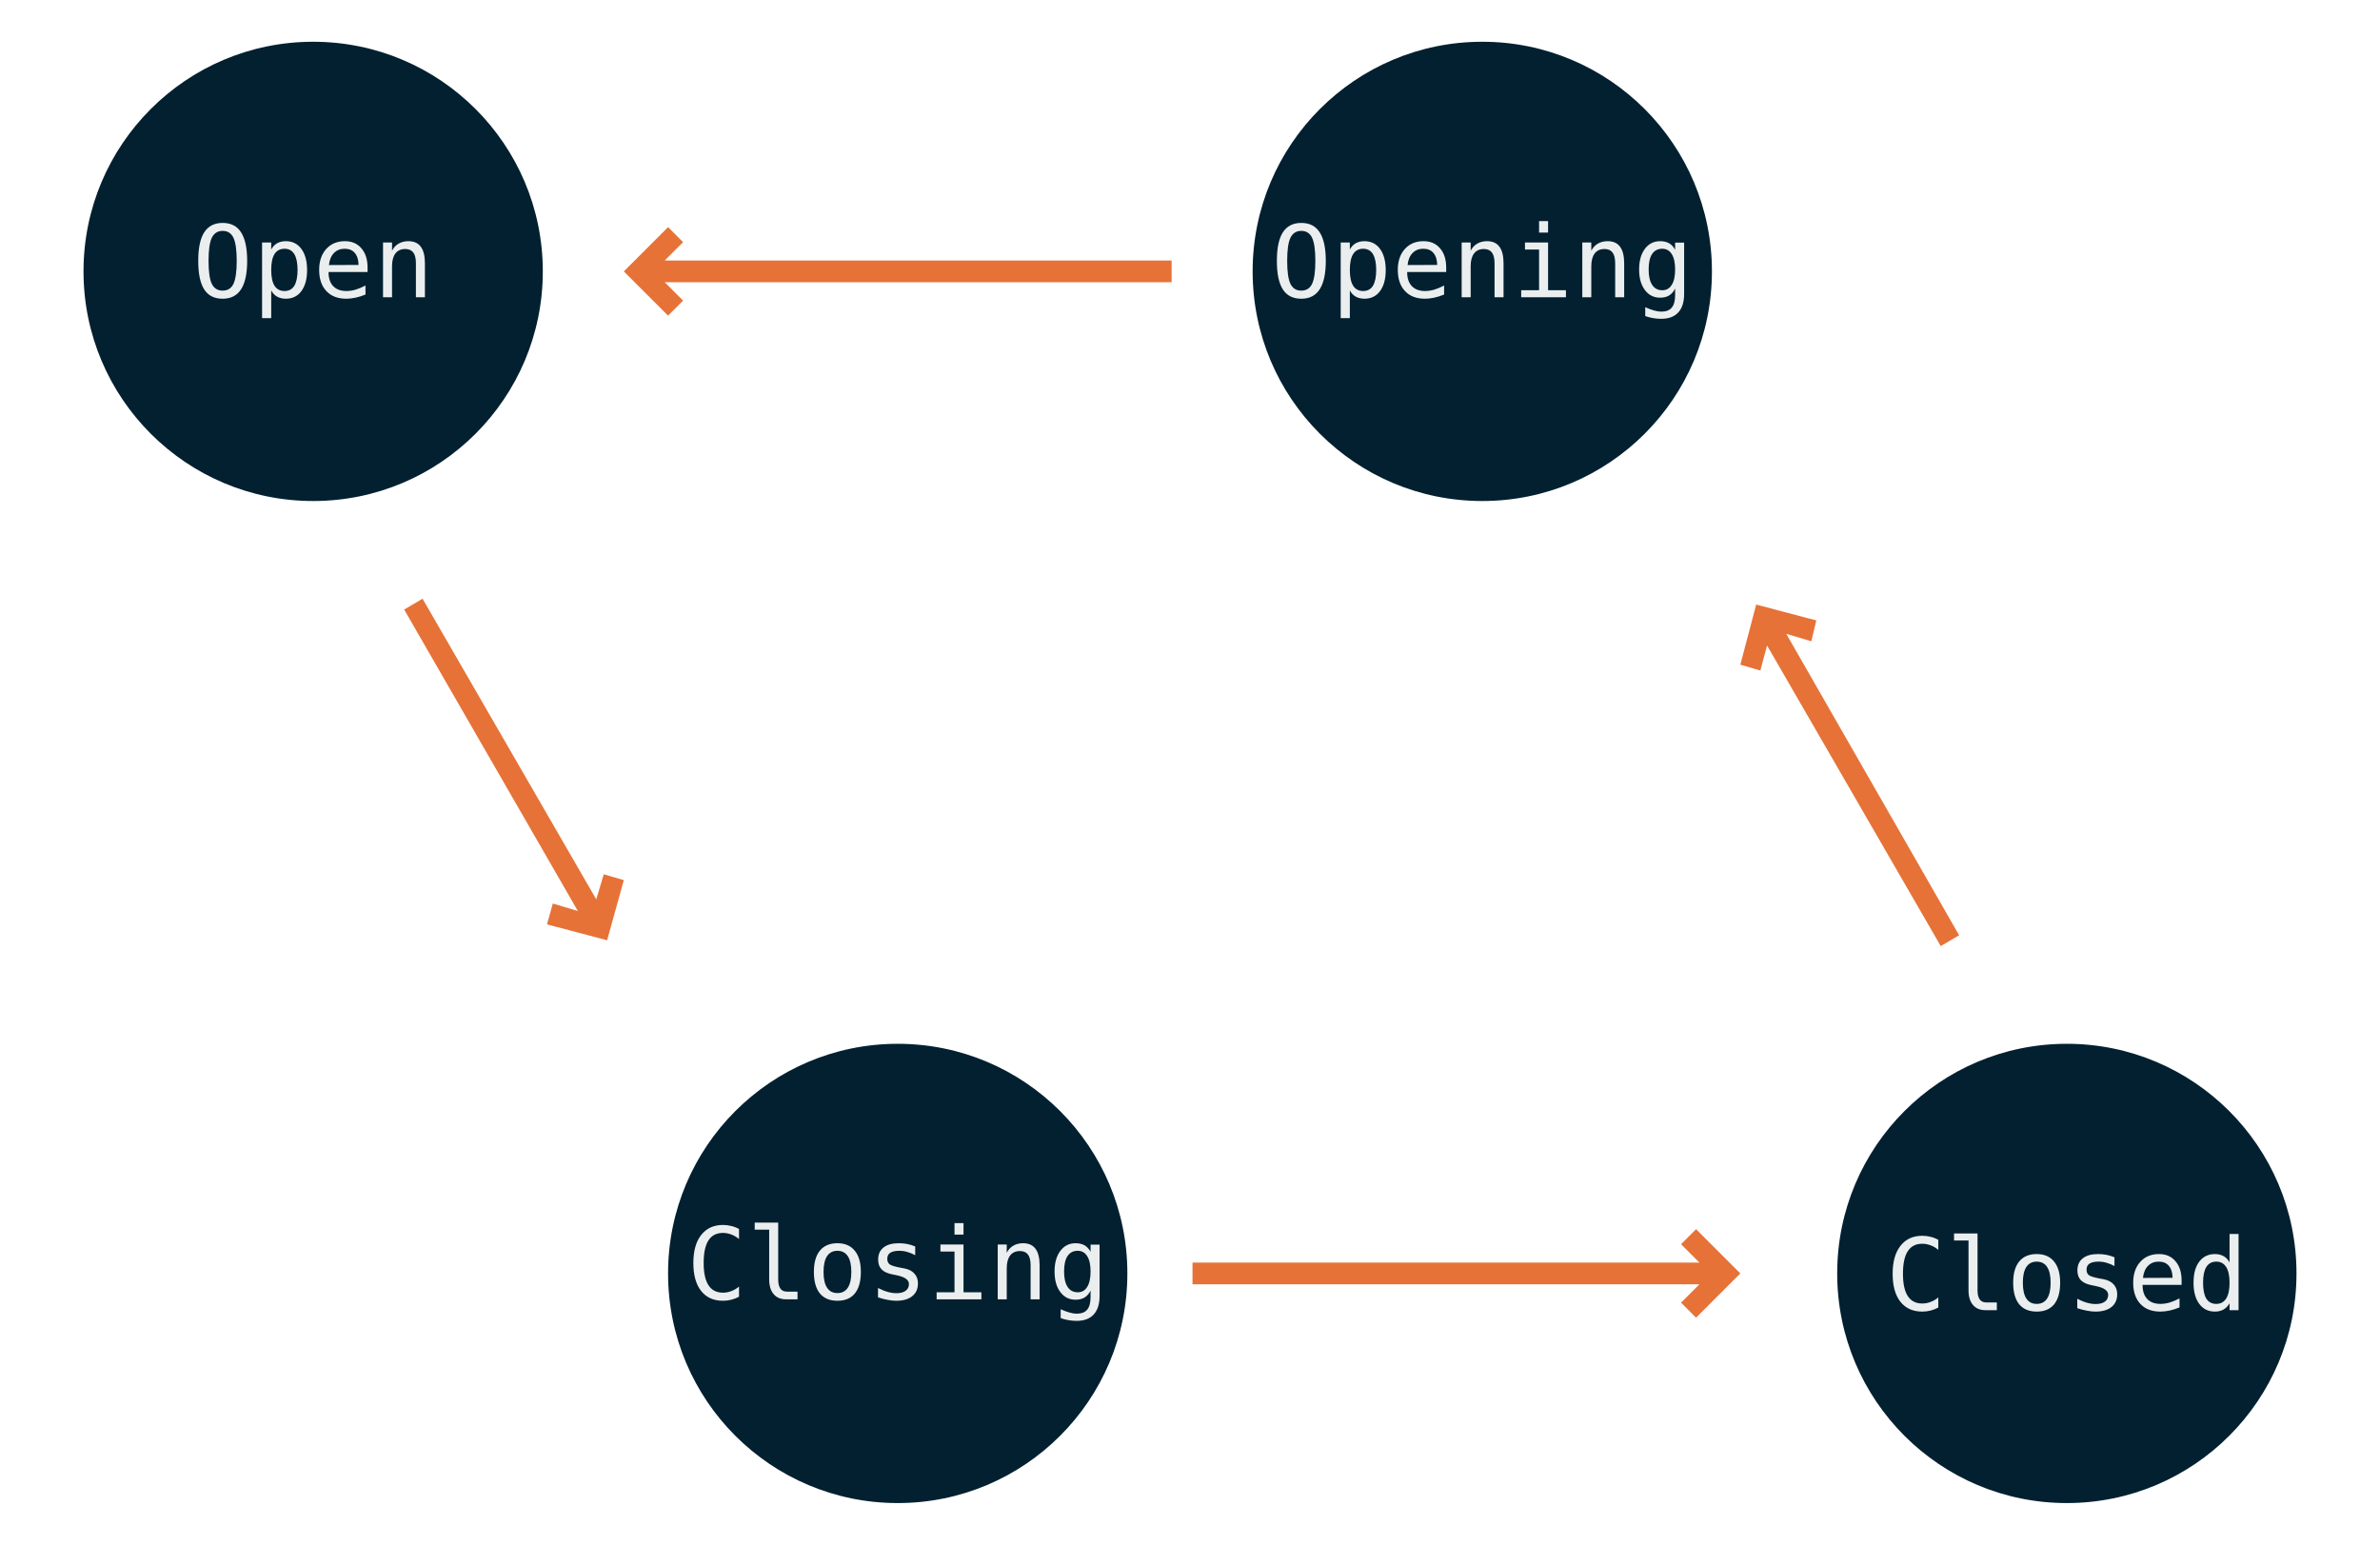
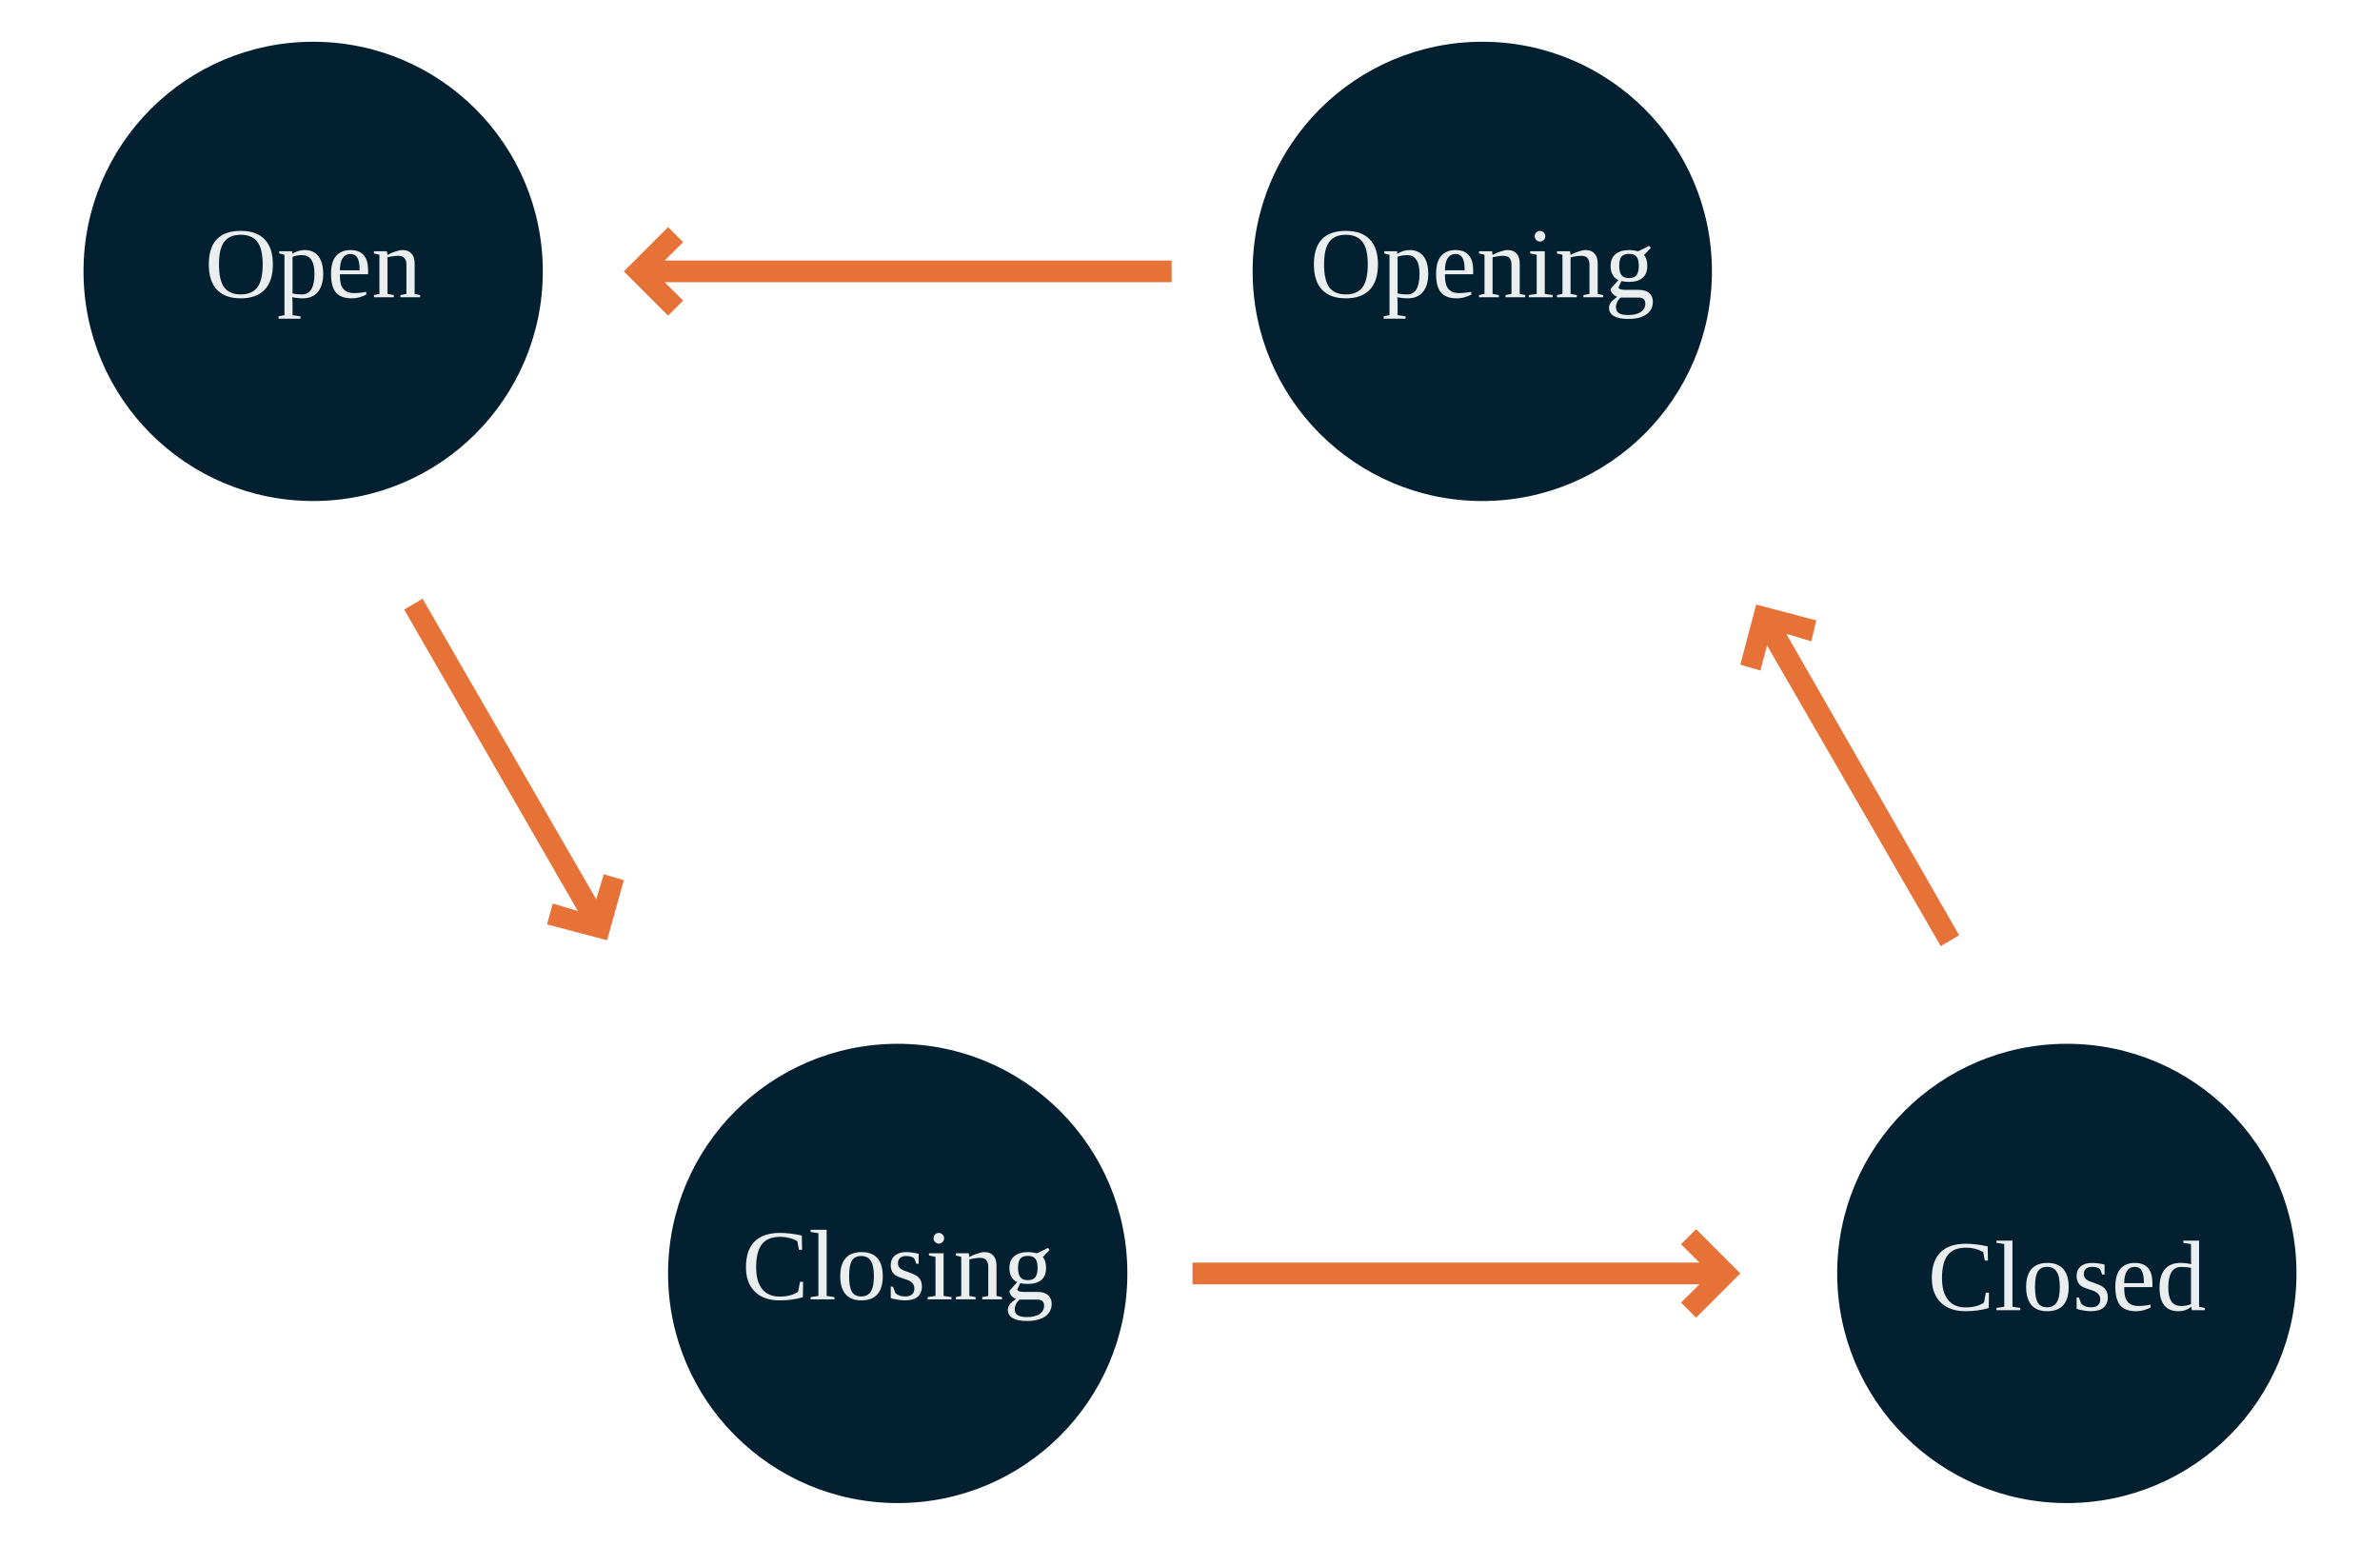
<svg xmlns="http://www.w3.org/2000/svg" xml:space="preserve" viewBox="0 0 285 185">
  <g fill="#032030" class="stroke-zinc-800 dark:stroke-slate-200">
    <circle cx="37.5" cy="32.5" r="27.5" />
    <circle cx="177.5" cy="32.5" r="27.5" stroke-dasharray="4" />
    <circle cx="107.5" cy="152.5" r="27.5" stroke-dasharray="4" />
    <circle cx="247.5" cy="152.5" r="27.5" />
  </g>
-   <g font-family="'Cascadia Mono', 'Cascadia Code', monospace" fill="#ebeeef" text-anchor="middle">
+   <g font-family="var(--font-family-mono, monospace)" fill="#ebeeef" text-anchor="middle">
    <text x="37.5" y="35.6" font-size="12">Open</text>
    <text x="177.5" y="35.6" font-size="12">Opening</text>
    <text x="107.5" y="155.6" font-size="12">Closing</text>
    <text x="247.5" y="156.9" font-size="12">Closed</text>
  </g>
  <path fill="#e67237" d="m48.4 73 2.2-1.3 20.8 36 .9-3 2.4.7-2 7.2-7.2-1.9.7-2.5 3 .9L48.4 73ZM234.6 112l-2.2 1.3-20.8-36-.8 3-2.4-.7 1.9-7.2 7.2 1.9-.6 2.5-3-.9 20.7 36.1ZM142.8 153.8v-2.6h60.7l-2.2-2.2 1.8-1.8 5.3 5.3-5.3 5.3-1.8-1.8 2.2-2.2h-60.7ZM140.3 33.8v-2.6H79.6l2.2-2.2-1.8-1.8-5.3 5.3 5.3 5.3 1.8-1.8-2.2-2.2h60.7Z" />
</svg>
